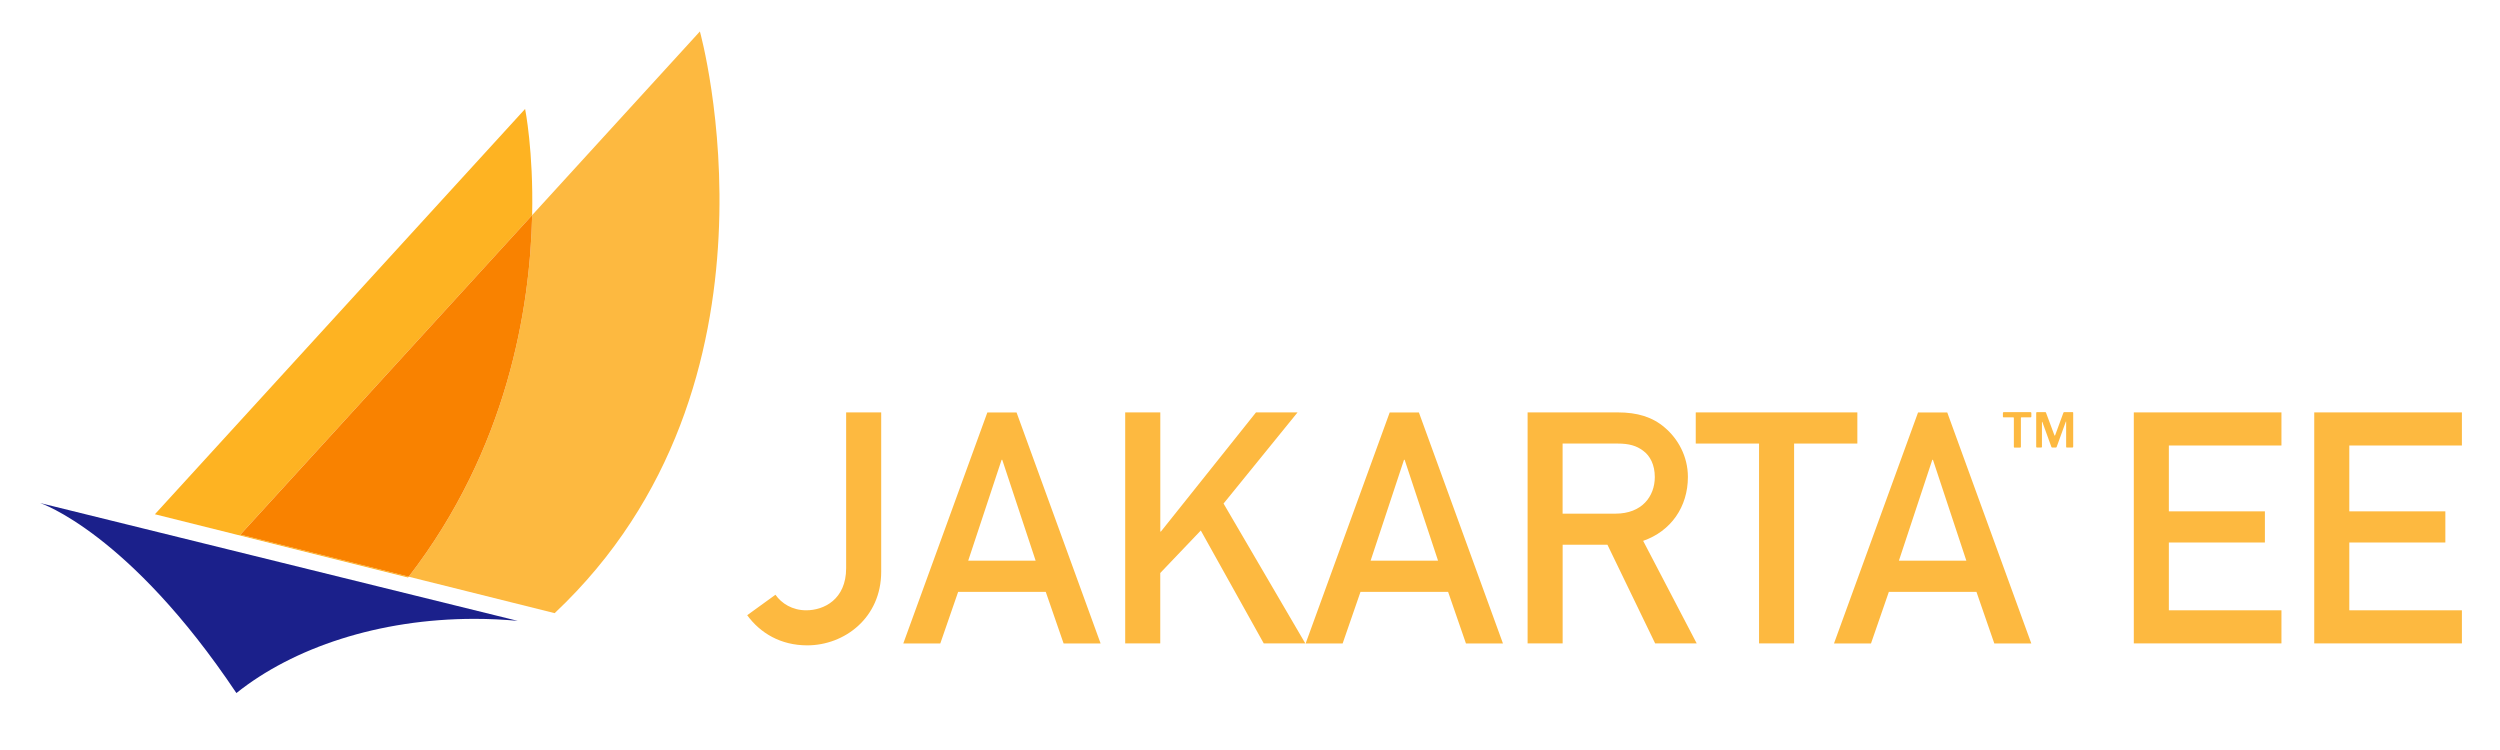
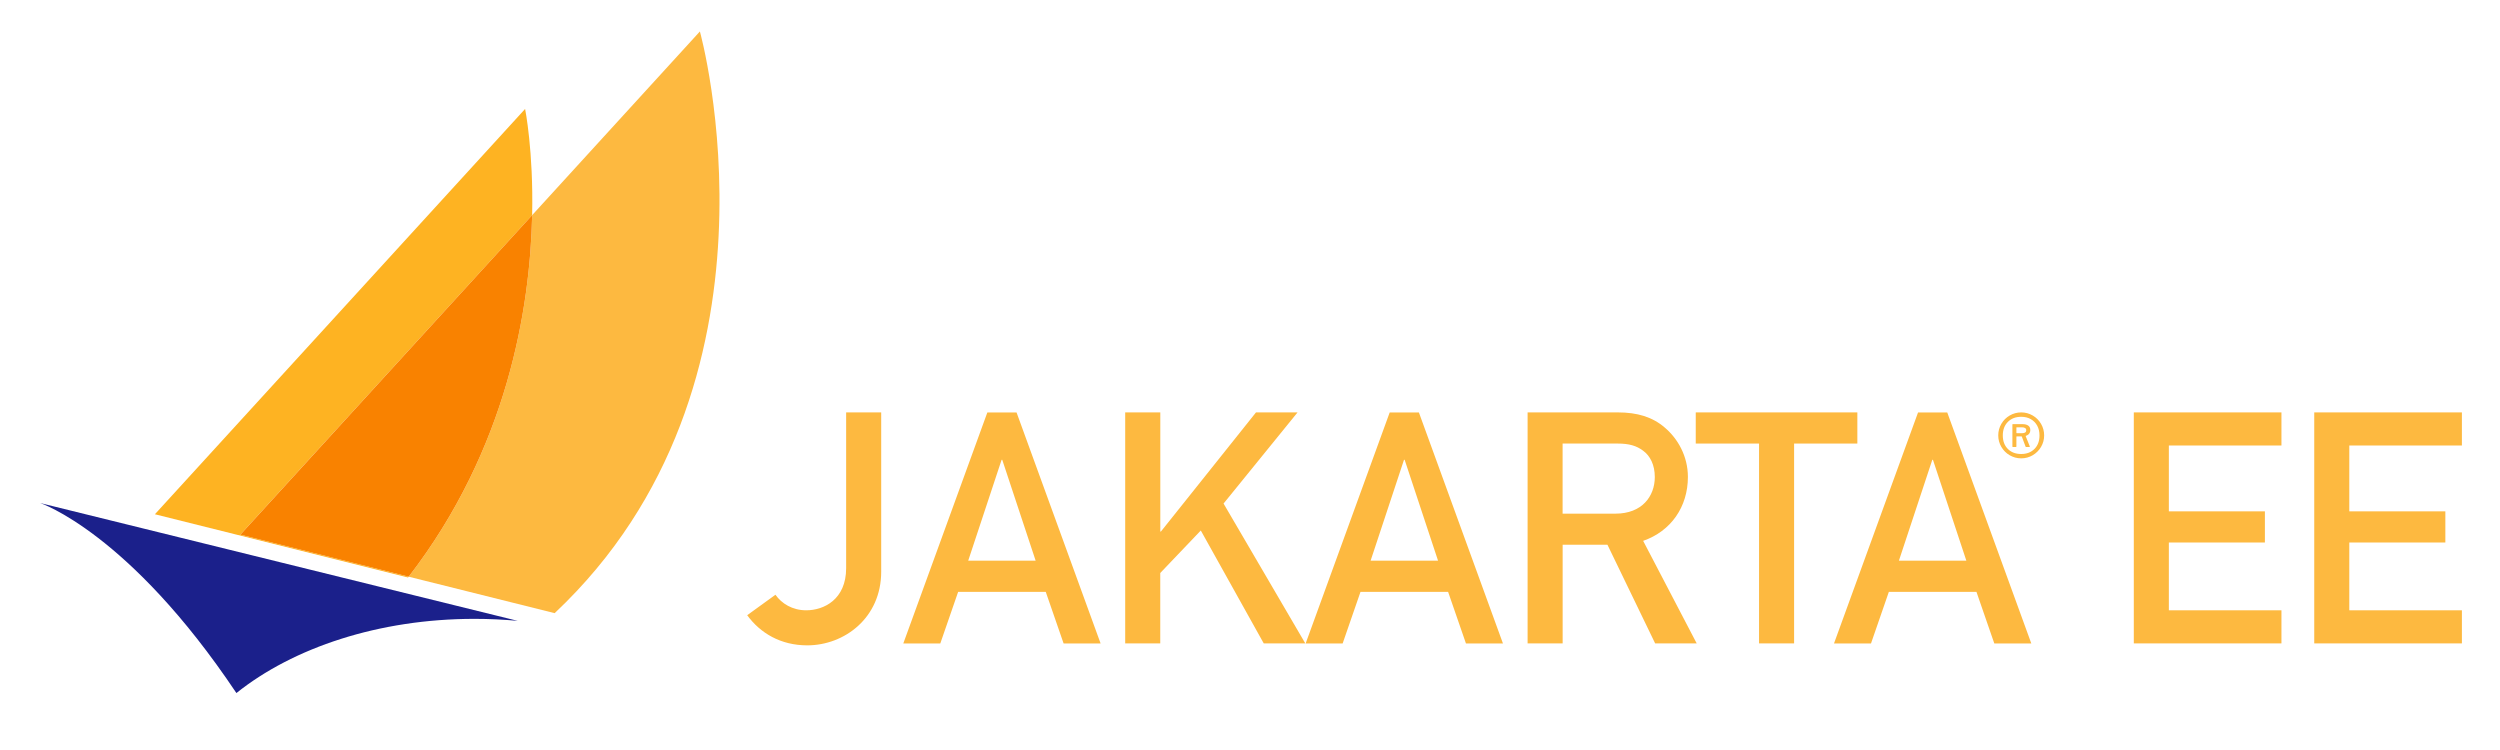
<svg xmlns="http://www.w3.org/2000/svg" version="1.1" id="Layer_1" x="0px" y="0px" viewBox="0 0 500 150" style="enable-background:new 0 0 500 150;" xml:space="preserve">
  <style type="text/css">
	.st0{fill:#FDB940;}
	.st1{fill:#FEB322;}
	.st2{fill:#F98200;}
	.st3{fill:#1B208B;}
</style>
  <g>
    <g>
      <path class="st0" d="M155.09,118.95c1.23,1.75,3.37,3.11,6.16,3.11c3.5,0,7.98-2.14,7.98-8.44V82.48h7.01v31.86    c0,9.21-7.33,14.73-14.8,14.73c-5.32,0-9.41-2.47-12-6.03L155.09,118.95z" />
      <path class="st0" d="M209.15,118.37h-17.52l-3.57,10.32h-7.4l16.81-46.2h5.84l16.81,46.2h-7.4L209.15,118.37z M207.13,112.14    l-6.68-20.18h-0.13l-6.68,20.18H207.13z" />
      <path class="st0" d="M225.05,82.48h7.01v23.82h0.13l19.01-23.82h8.31l-14.8,18.23l16.35,27.97h-8.31l-12.59-22.58l-8.11,8.5v14.08    h-7.01V82.48z" />
      <path class="st0" d="M289.62,118.37H272.1l-3.57,10.32h-7.4l16.81-46.2h5.84l16.81,46.2h-7.4L289.62,118.37z M287.61,112.14    l-6.68-20.18h-0.13l-6.68,20.18H287.61z" />
      <path class="st0" d="M305.52,82.48h18.04c3.89,0,6.94,0.91,9.41,3.05c2.6,2.21,4.61,5.71,4.61,9.86c0,5.97-3.37,10.84-8.95,12.78    l10.71,20.51h-8.31l-9.54-19.73h-8.96v19.73h-7.01V82.48z M312.53,102.73h10.58c5.26,0,7.85-3.44,7.85-7.33    c0-2.4-0.91-4.22-2.34-5.26c-1.3-0.97-2.73-1.43-5.13-1.43h-10.97V102.73z" />
      <path class="st0" d="M351.8,88.71h-12.65v-6.23h32.32v6.23h-12.65v39.97h-7.01V88.71z" />
      <path class="st0" d="M395.29,118.37h-17.52l-3.57,10.32h-7.4l16.81-46.2h5.84l16.81,46.2h-7.4L395.29,118.37z M393.27,112.14    l-6.68-20.18h-0.13l-6.68,20.18H393.27z" />
      <path class="st0" d="M426.76,82.48h29.53v6.62h-22.52v13.17h19.21v6.23h-19.21v13.56h22.52v6.62h-29.53V82.48z" />
      <path class="st0" d="M462.85,82.48h29.53v6.62h-22.52v13.17h19.21v6.23h-19.21v13.56h22.52v6.62h-29.53V82.48z" />
    </g>
    <path class="st0" d="M139.98,6.29l-33.55,36.74c-0.4,18.63-4.93,46.68-24.69,72.31l29.19,7.29   C159.63,76.78,139.98,6.29,139.98,6.29z" />
    <path class="st1" d="M106.43,43.03c0.28-12.86-1.41-21.24-1.41-21.24l-74.04,81.06l50.63,12.65c0.04-0.05,0.08-0.1,0.12-0.16   l-33.67-8.41L106.43,43.03z" />
    <path class="st2" d="M48.07,106.93l33.67,8.41c19.76-25.63,24.29-53.68,24.69-72.31L48.07,106.93z" />
    <path class="st3" d="M94.9,123.77c2.93,0,5.81,0.14,8.64,0.4l-95.5-23.56c0,0,17.77,5.89,39.24,38   C58.63,129.54,75.75,123.77,94.9,123.77z" />
  </g>
  <g>
-     <path class="st0" d="M400.59,82.58c0-0.1,0.05-0.15,0.15-0.15h5.36c0.11,0,0.17,0.05,0.17,0.15v0.75c0,0.09-0.05,0.14-0.15,0.14   h-1.83c-0.07,0-0.11,0.03-0.11,0.09v5.79c0,0.11-0.05,0.17-0.14,0.17h-1.15c-0.08,0-0.12-0.05-0.12-0.15v-5.79   c0-0.07-0.04-0.11-0.11-0.11h-1.93c-0.1,0-0.15-0.05-0.15-0.14V82.58z M407.29,89.46c-0.04-0.04-0.05-0.08-0.05-0.15v-6.72   c0-0.11,0.05-0.17,0.15-0.17h1.62c0.06,0,0.11,0.01,0.14,0.03c0.03,0.02,0.05,0.06,0.06,0.11l1.68,4.51   c0.04,0.1,0.09,0.1,0.14-0.02l1.63-4.45c0.03-0.12,0.09-0.18,0.18-0.18h1.68c0.08,0,0.12,0.05,0.12,0.15v6.74   c0,0.07-0.02,0.12-0.05,0.15c-0.03,0.03-0.08,0.05-0.15,0.05h-1.02c-0.07,0-0.12-0.01-0.15-0.04s-0.04-0.07-0.04-0.13v-5   c0-0.04-0.01-0.06-0.02-0.06c-0.02,0-0.03,0.02-0.05,0.06l-1.82,5.03c-0.03,0.09-0.09,0.14-0.18,0.14h-0.69   c-0.1,0-0.17-0.05-0.2-0.14l-1.8-4.97c-0.01-0.04-0.03-0.06-0.05-0.06c-0.02,0-0.03,0.03-0.03,0.08v4.93   c0,0.05-0.01,0.09-0.03,0.11c-0.02,0.03-0.07,0.04-0.14,0.04h-0.81C407.37,89.52,407.32,89.5,407.29,89.46z" />
+     <path class="st0" d="M401.94,91.05c-0.71-0.41-1.26-0.97-1.67-1.67s-0.62-1.47-0.62-2.3s0.21-1.6,0.62-2.31s0.97-1.26,1.67-1.67   c0.71-0.41,1.48-0.62,2.31-0.62c0.82,0,1.58,0.21,2.29,0.62c0.71,0.41,1.26,0.97,1.67,1.67c0.41,0.71,0.62,1.48,0.62,2.31   s-0.21,1.6-0.62,2.3c-0.41,0.7-0.97,1.25-1.67,1.67c-0.7,0.41-1.47,0.62-2.3,0.62S402.64,91.46,401.94,91.05z M406.89,89.79   c0.67-0.67,1.01-1.58,1.01-2.7c0-0.74-0.15-1.4-0.46-1.96s-0.74-1-1.29-1.31s-1.19-0.46-1.91-0.46c-1.1,0-1.99,0.34-2.67,1.02   c-0.67,0.68-1.01,1.58-1.01,2.71s0.34,2.03,1.01,2.7s1.56,1.01,2.67,1.01C405.34,90.8,406.22,90.46,406.89,89.79z M405.95,89.36   c-0.02,0.03-0.04,0.04-0.07,0.04h-0.67c-0.04,0-0.07-0.03-0.1-0.08l-0.73-1.96c0-0.01,0-0.03-0.01-0.05   c-0.01-0.02-0.05-0.03-0.12-0.03h-0.89c-0.05,0-0.08,0.03-0.08,0.08v1.92c0,0.08-0.03,0.12-0.1,0.12h-0.6c-0.06,0-0.1-0.03-0.1-0.1   v-4.37c0-0.06,0.02-0.1,0.06-0.1h1.98c0.49,0,0.87,0.1,1.14,0.3c0.27,0.2,0.4,0.48,0.4,0.86c0,0.59-0.3,0.99-0.9,1.19   c-0.03,0-0.03,0.02-0.02,0.06l0.81,2.02C405.97,89.3,405.97,89.33,405.95,89.36z M405.25,86.06c0-0.4-0.3-0.6-0.89-0.6h-0.98   c-0.01,0-0.03,0-0.05,0s-0.03,0.01-0.04,0.02s-0.01,0.03-0.01,0.06v1.02c0,0.05,0.03,0.08,0.08,0.08h1.06   C404.97,86.64,405.25,86.45,405.25,86.06z" />
  </g>
</svg>
